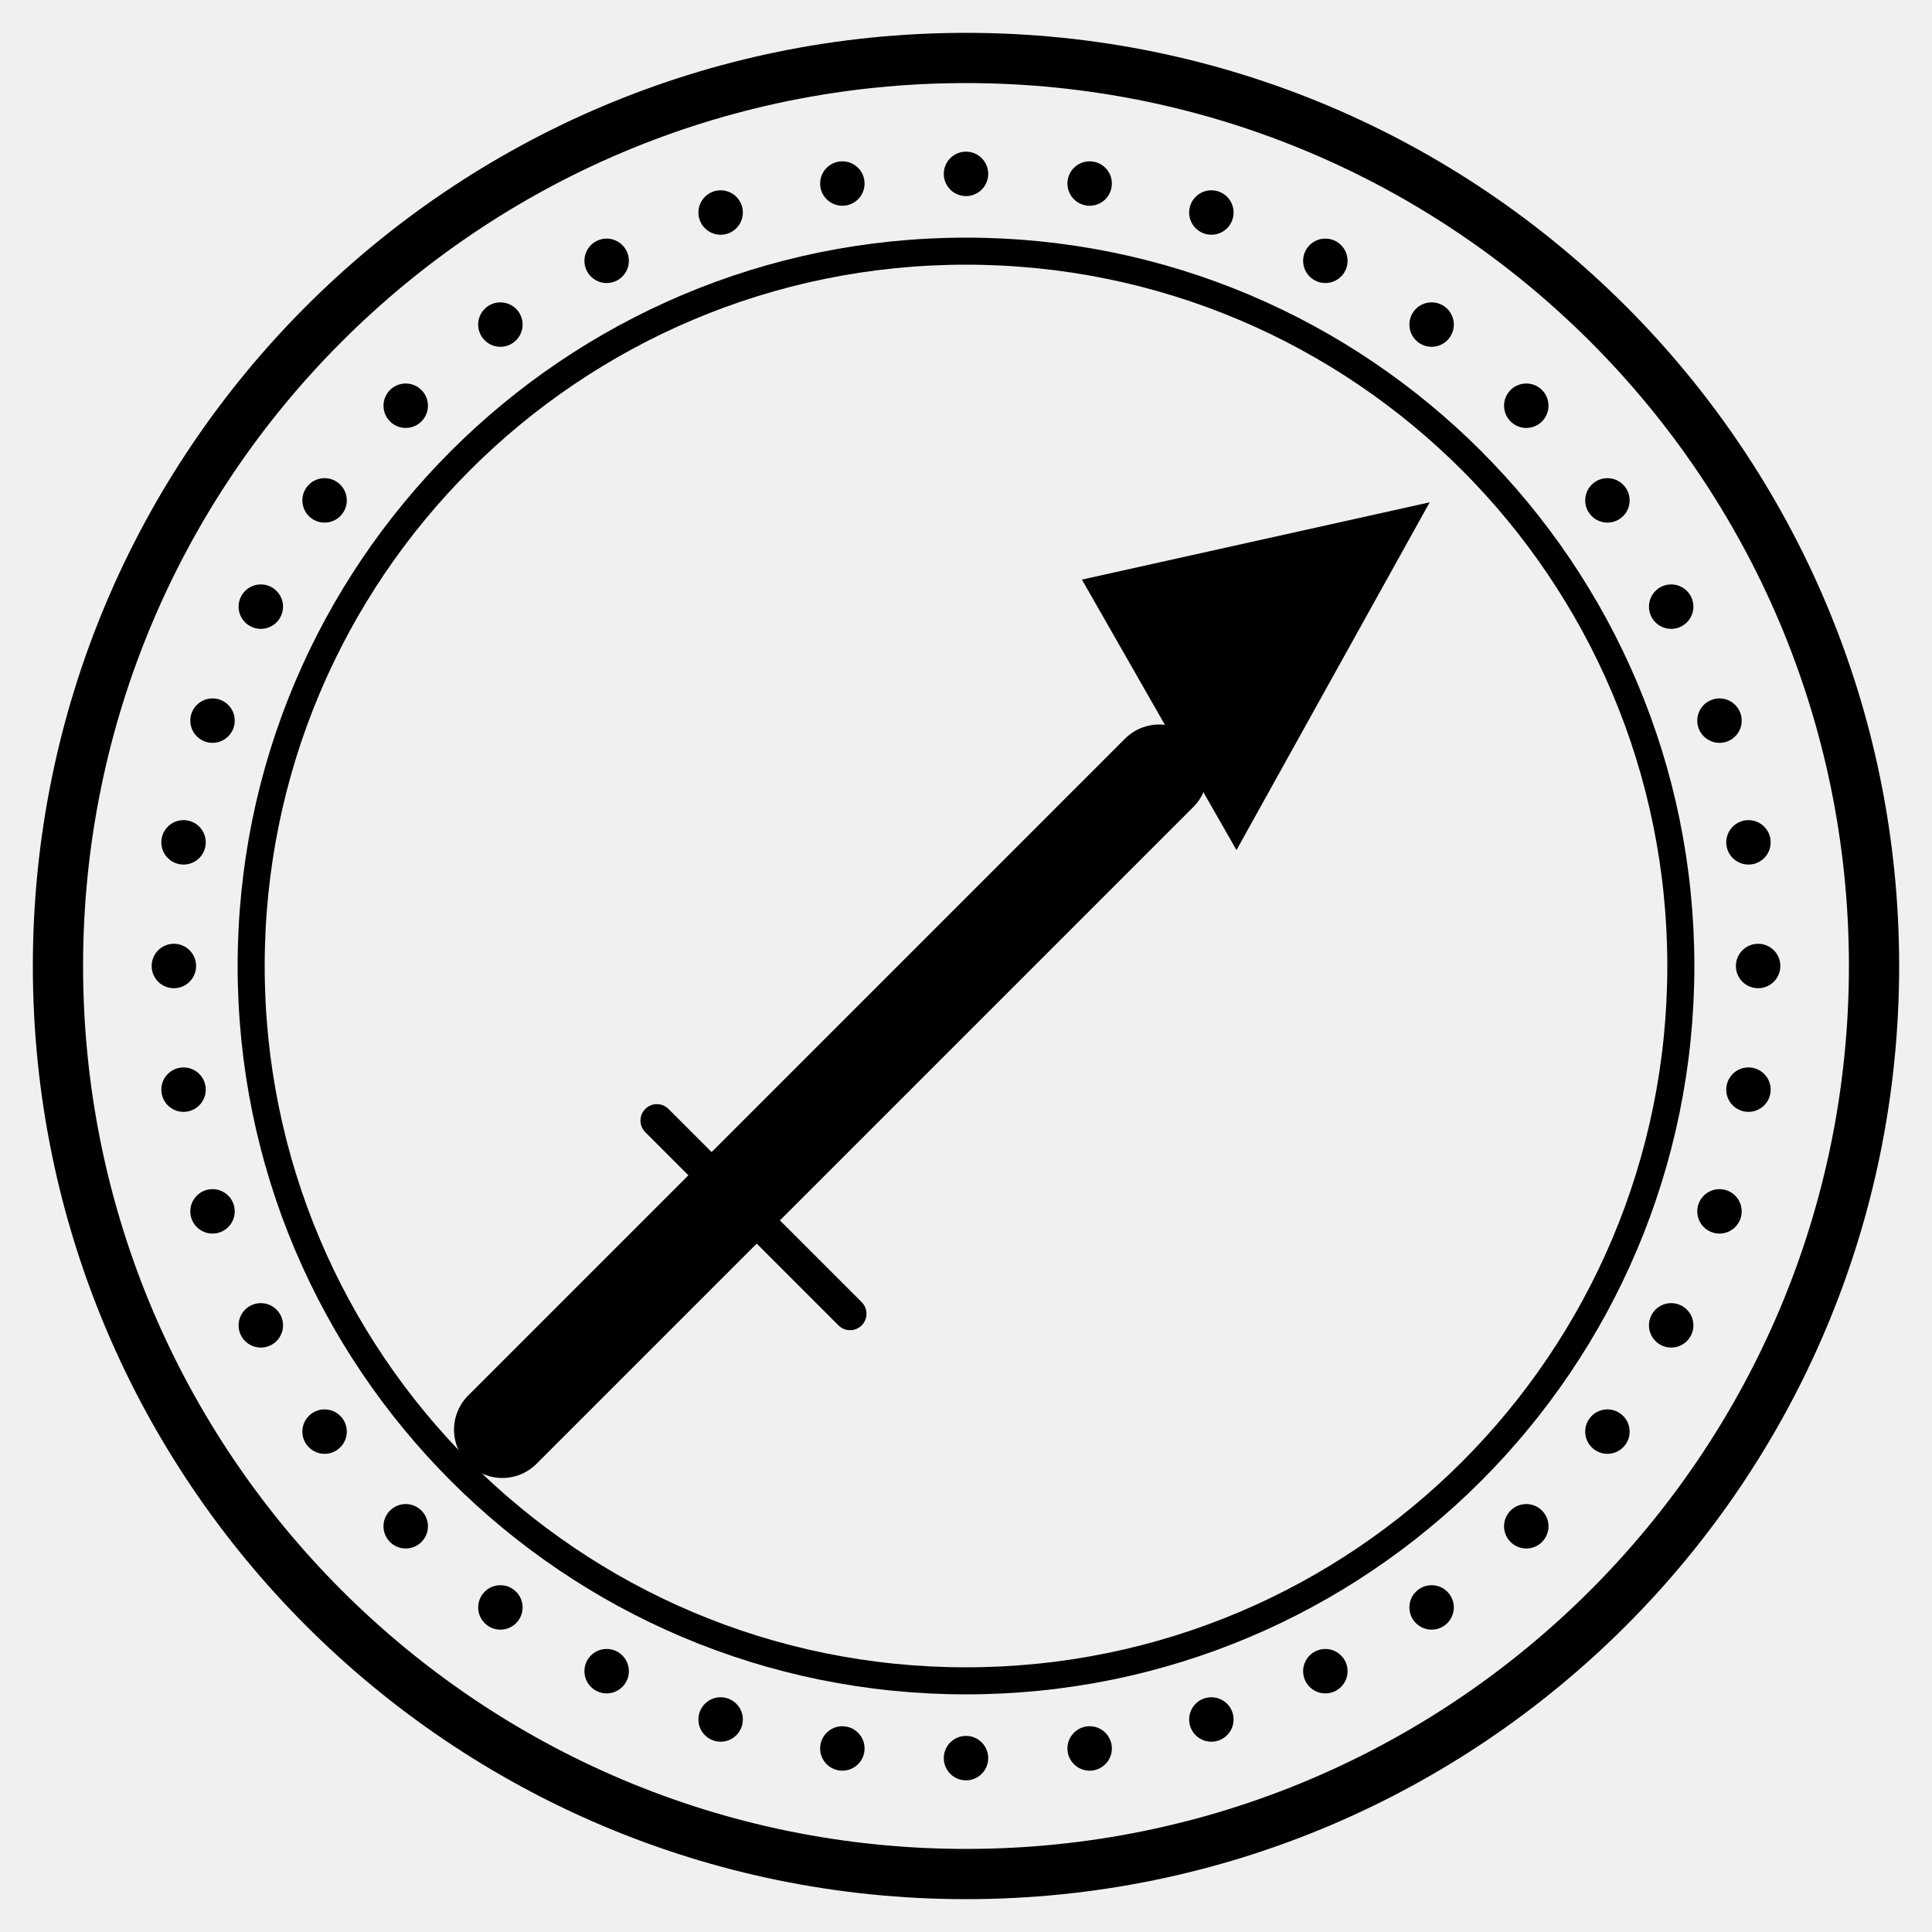
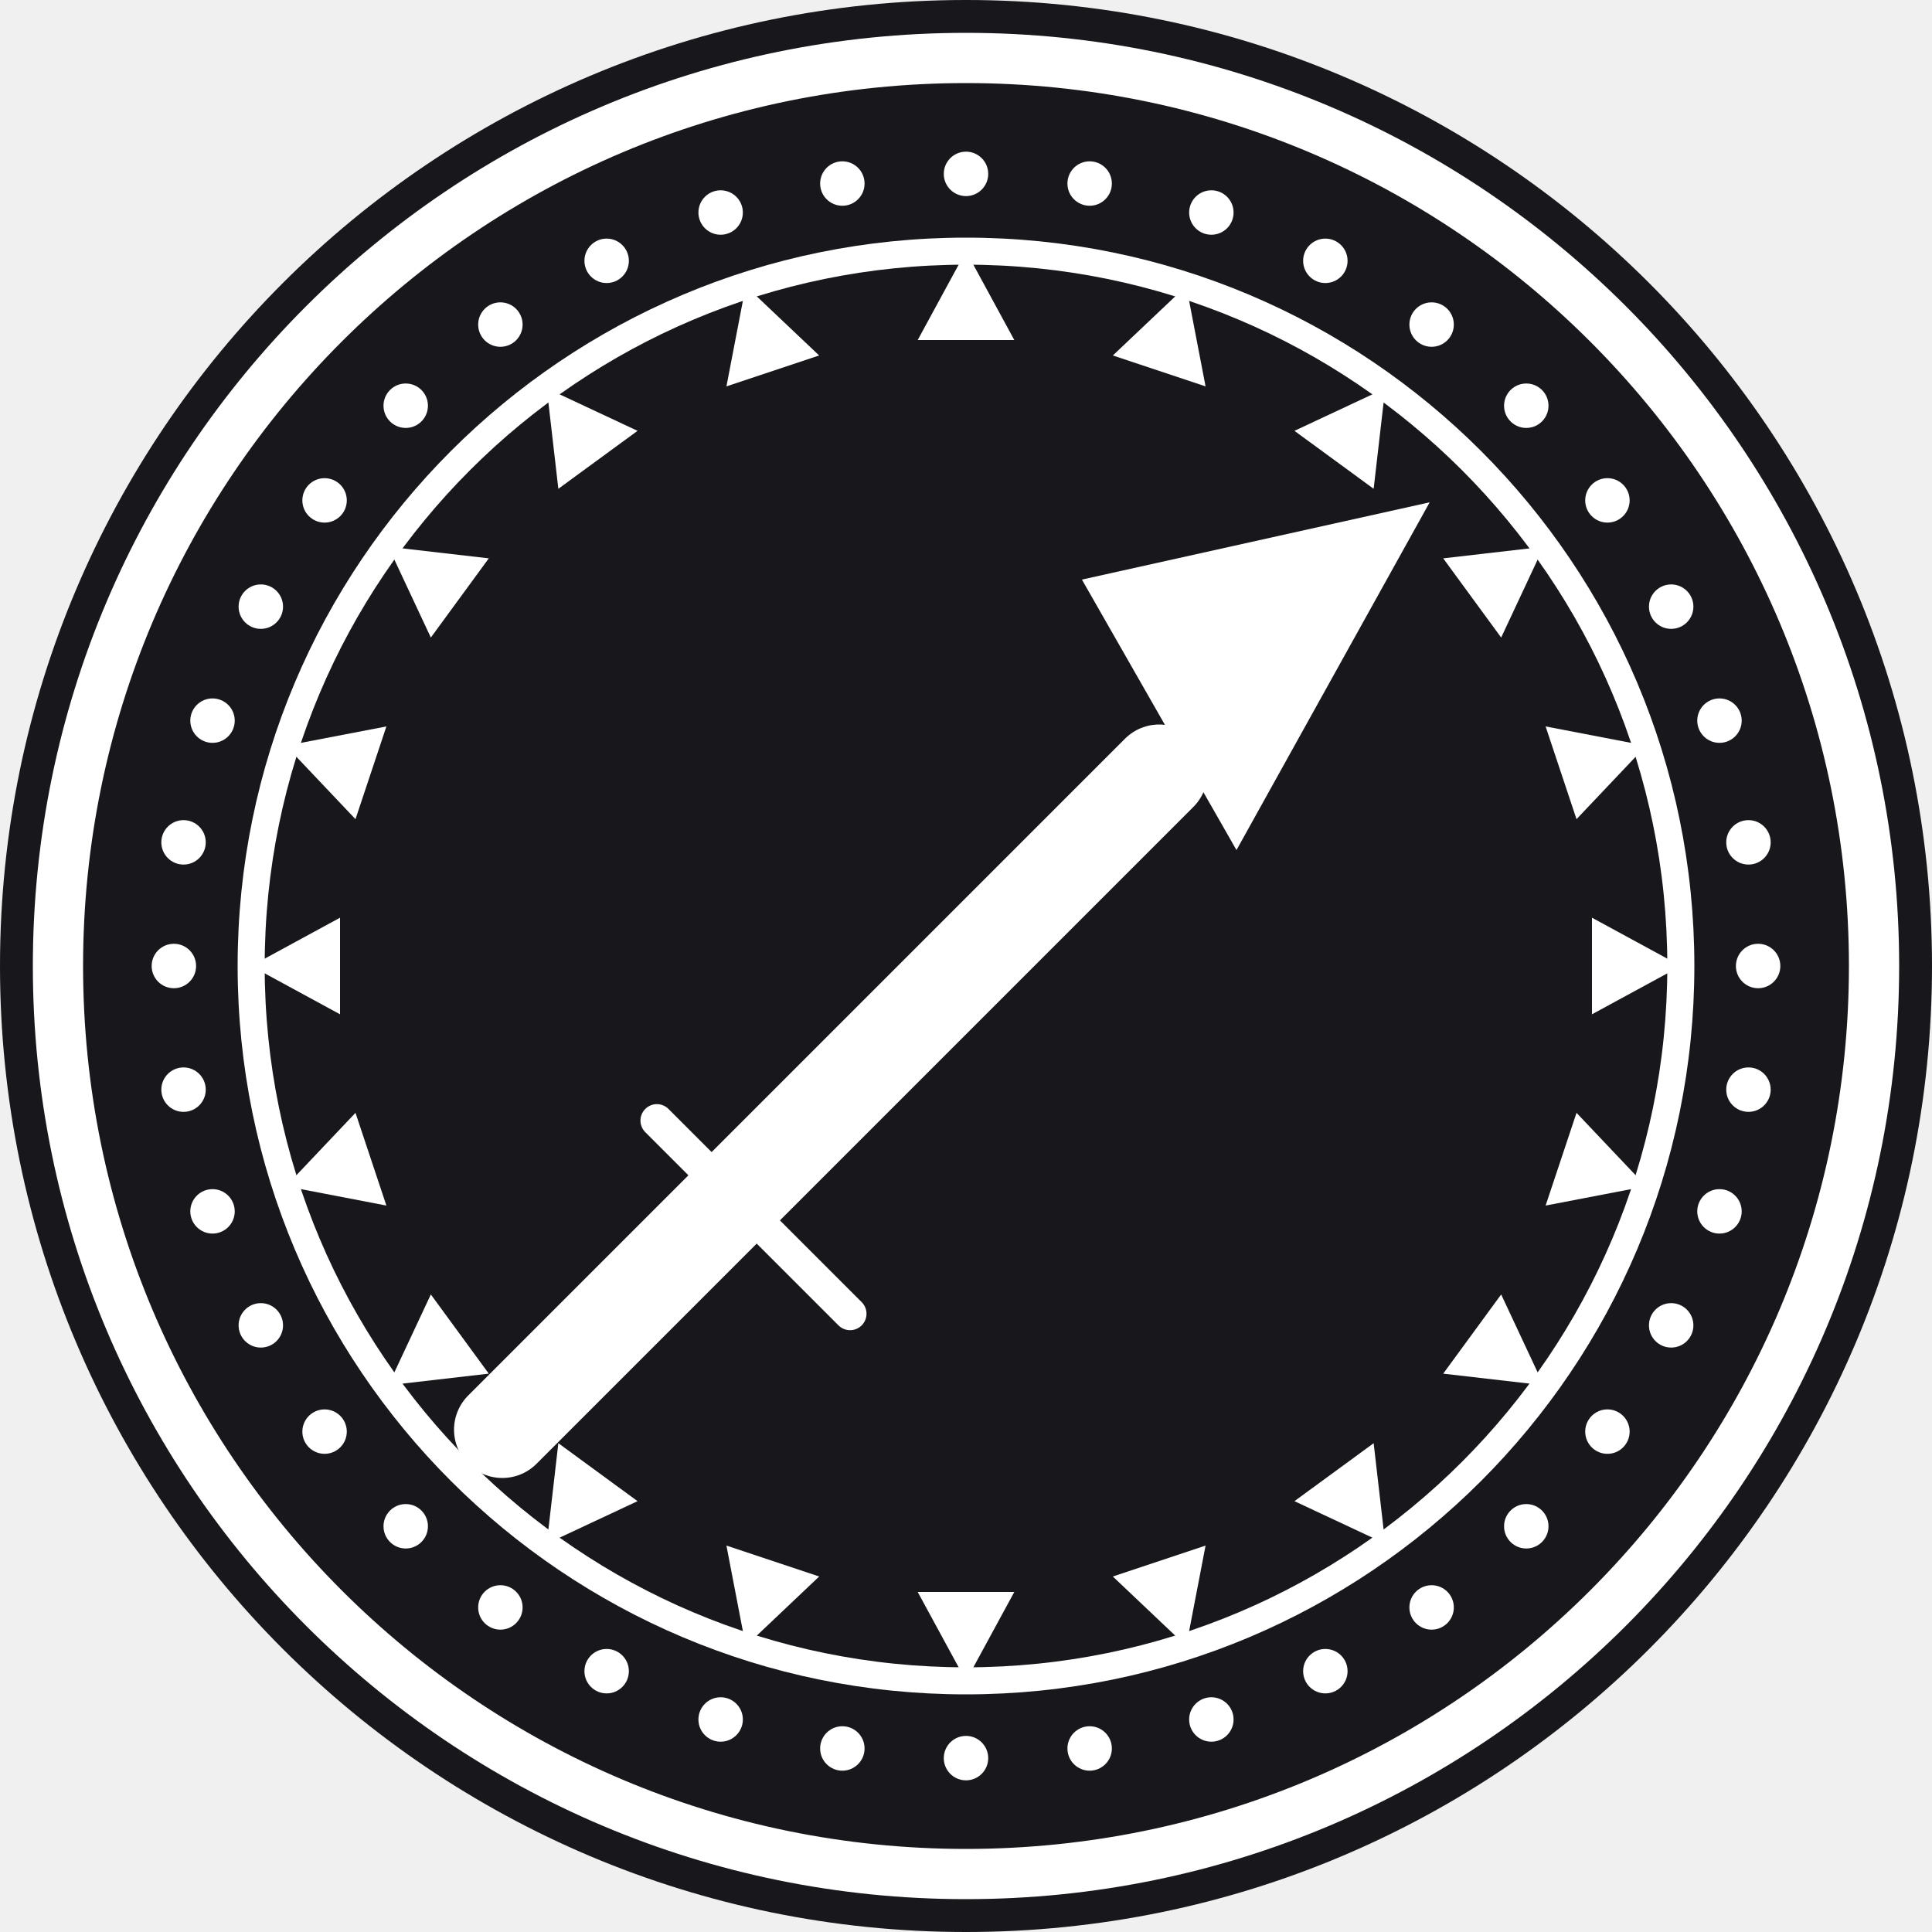
<svg xmlns="http://www.w3.org/2000/svg" viewBox="0 0 100 100" width="100" height="100">
-   <circle cx="50" cy="50" r="47" fill="none" stroke="currentColor" stroke-width="2.6" />
-   <circle cx="91.0" cy="50.0" r="1.15" fill="currentColor" />
-   <circle cx="90.5" cy="56.4" r="1.15" fill="currentColor" />
-   <circle cx="89.0" cy="62.7" r="1.15" fill="currentColor" />
-   <circle cx="86.5" cy="68.6" r="1.15" fill="currentColor" />
-   <circle cx="83.2" cy="74.1" r="1.15" fill="currentColor" />
-   <circle cx="79.0" cy="79.0" r="1.15" fill="currentColor" />
-   <circle cx="74.1" cy="83.2" r="1.15" fill="currentColor" />
-   <circle cx="68.6" cy="86.5" r="1.15" fill="currentColor" />
-   <circle cx="62.7" cy="89.0" r="1.15" fill="currentColor" />
-   <circle cx="56.4" cy="90.5" r="1.15" fill="currentColor" />
-   <circle cx="50.0" cy="91.0" r="1.15" fill="currentColor" />
-   <circle cx="43.6" cy="90.5" r="1.15" fill="currentColor" />
-   <circle cx="37.3" cy="89.0" r="1.15" fill="currentColor" />
-   <circle cx="31.4" cy="86.5" r="1.15" fill="currentColor" />
-   <circle cx="25.9" cy="83.2" r="1.15" fill="currentColor" />
-   <circle cx="21.0" cy="79.0" r="1.15" fill="currentColor" />
-   <circle cx="16.8" cy="74.1" r="1.15" fill="currentColor" />
-   <circle cx="13.5" cy="68.6" r="1.15" fill="currentColor" />
-   <circle cx="11.0" cy="62.7" r="1.15" fill="currentColor" />
-   <circle cx="9.5" cy="56.4" r="1.15" fill="currentColor" />
-   <circle cx="9.0" cy="50.0" r="1.15" fill="currentColor" />
-   <circle cx="9.5" cy="43.6" r="1.15" fill="currentColor" />
-   <circle cx="11.0" cy="37.3" r="1.15" fill="currentColor" />
-   <circle cx="13.5" cy="31.4" r="1.15" fill="currentColor" />
-   <circle cx="16.8" cy="25.9" r="1.15" fill="currentColor" />
-   <circle cx="21.0" cy="21.0" r="1.15" fill="currentColor" />
-   <circle cx="25.9" cy="16.8" r="1.15" fill="currentColor" />
-   <circle cx="31.4" cy="13.5" r="1.15" fill="currentColor" />
-   <circle cx="37.3" cy="11.0" r="1.15" fill="currentColor" />
-   <circle cx="43.6" cy="9.5" r="1.15" fill="currentColor" />
-   <circle cx="50.0" cy="9.0" r="1.15" fill="currentColor" />
-   <circle cx="56.4" cy="9.5" r="1.15" fill="currentColor" />
-   <circle cx="62.7" cy="11.0" r="1.15" fill="currentColor" />
-   <circle cx="68.6" cy="13.5" r="1.15" fill="currentColor" />
-   <circle cx="74.1" cy="16.8" r="1.15" fill="currentColor" />
-   <circle cx="79.0" cy="21.0" r="1.15" fill="currentColor" />
-   <circle cx="83.2" cy="25.9" r="1.15" fill="currentColor" />
-   <circle cx="86.5" cy="31.4" r="1.15" fill="currentColor" />
-   <circle cx="89.0" cy="37.3" r="1.15" fill="currentColor" />
-   <circle cx="90.5" cy="43.6" r="1.15" fill="currentColor" />
-   <circle cx="50" cy="50" r="37" fill="none" stroke="currentColor" stroke-width="1.4" />
+   <circle cx="50" cy="50" r="50" fill="#17171c" />
+   <circle cx="50" cy="50" r="47" fill="none" stroke="#fff" stroke-width="2.6" />
+   <circle cx="91.0" cy="50.0" r="1.15" fill="#fff" />
+   <circle cx="90.5" cy="56.4" r="1.15" fill="#fff" />
+   <circle cx="89.0" cy="62.7" r="1.15" fill="#fff" />
+   <circle cx="86.5" cy="68.6" r="1.15" fill="#fff" />
+   <circle cx="83.2" cy="74.1" r="1.15" fill="#fff" />
+   <circle cx="79.0" cy="79.0" r="1.15" fill="#fff" />
+   <circle cx="74.1" cy="83.2" r="1.15" fill="#fff" />
+   <circle cx="68.6" cy="86.5" r="1.15" fill="#fff" />
+   <circle cx="62.7" cy="89.0" r="1.15" fill="#fff" />
+   <circle cx="56.4" cy="90.5" r="1.15" fill="#fff" />
+   <circle cx="50.0" cy="91.0" r="1.15" fill="#fff" />
+   <circle cx="43.6" cy="90.5" r="1.15" fill="#fff" />
+   <circle cx="37.3" cy="89.0" r="1.15" fill="#fff" />
+   <circle cx="31.4" cy="86.5" r="1.15" fill="#fff" />
+   <circle cx="25.9" cy="83.2" r="1.15" fill="#fff" />
+   <circle cx="21.0" cy="79.0" r="1.15" fill="#fff" />
+   <circle cx="16.8" cy="74.1" r="1.15" fill="#fff" />
+   <circle cx="13.5" cy="68.6" r="1.15" fill="#fff" />
+   <circle cx="11.0" cy="62.7" r="1.15" fill="#fff" />
+   <circle cx="9.5" cy="56.4" r="1.15" fill="#fff" />
+   <circle cx="9.0" cy="50.0" r="1.15" fill="#fff" />
+   <circle cx="9.5" cy="43.6" r="1.15" fill="#fff" />
+   <circle cx="11.0" cy="37.3" r="1.15" fill="#fff" />
+   <circle cx="13.5" cy="31.4" r="1.15" fill="#fff" />
+   <circle cx="16.8" cy="25.9" r="1.15" fill="#fff" />
+   <circle cx="21.0" cy="21.0" r="1.15" fill="#fff" />
+   <circle cx="25.9" cy="16.8" r="1.15" fill="#fff" />
+   <circle cx="31.4" cy="13.5" r="1.15" fill="#fff" />
+   <circle cx="37.3" cy="11.0" r="1.15" fill="#fff" />
+   <circle cx="43.6" cy="9.5" r="1.15" fill="#fff" />
+   <circle cx="50.0" cy="9.0" r="1.15" fill="#fff" />
+   <circle cx="56.4" cy="9.5" r="1.15" fill="#fff" />
+   <circle cx="62.7" cy="11.0" r="1.15" fill="#fff" />
+   <circle cx="68.6" cy="13.5" r="1.15" fill="#fff" />
+   <circle cx="74.1" cy="16.8" r="1.15" fill="#fff" />
+   <circle cx="79.0" cy="21.0" r="1.15" fill="#fff" />
+   <circle cx="83.2" cy="25.9" r="1.15" fill="#fff" />
+   <circle cx="86.5" cy="31.4" r="1.15" fill="#fff" />
+   <circle cx="89.0" cy="37.3" r="1.15" fill="#fff" />
+   <circle cx="90.5" cy="43.6" r="1.15" fill="#fff" />
+   <circle cx="50" cy="50" r="37" fill="none" stroke="#fff" stroke-width="1.4" />
  <g transform="rotate(0 50 50)">
-     <line x1="26" y1="74" x2="60" y2="40" fill="none" stroke="currentColor" stroke-width="5" stroke-linecap="round" stroke-linejoin="round" />
-     <polygon points="56,30 74,26 64,44" fill="currentColor" />
+     <line x1="26" y1="74" x2="60" y2="40" fill="none" stroke="#fff" stroke-width="5" stroke-linecap="round" stroke-linejoin="round" />
+     <polygon points="56,30 74,26 64,44" fill="#fff" />
    <polygon points="56,30 74,26 65,35" fill="none" />
-     <line x1="34" y1="58" x2="44" y2="68" fill="none" stroke="currentColor" stroke-width="1.7" stroke-linecap="round" stroke-linejoin="round" />
+     <line x1="34" y1="58" x2="44" y2="68" fill="none" stroke="#fff" stroke-width="1.7" stroke-linecap="round" stroke-linejoin="round" />
  </g>
+   <polygon points="87.0,50.0 82.4,47.5 82.4,52.5" fill="#fff" />
+   <polygon points="85.2,61.4 81.6,57.6 80.0,62.4" fill="#fff" />
+   <polygon points="79.9,71.7 77.7,67.0 74.7,71.1" fill="#fff" />
+   <polygon points="71.7,79.9 71.1,74.7 67.0,77.7" fill="#fff" />
+   <polygon points="61.4,85.2 62.4,80.0 57.6,81.6" fill="#fff" />
+   <polygon points="50.0,87.0 52.5,82.4 47.5,82.4" fill="#fff" />
+   <polygon points="38.6,85.2 42.4,81.6 37.6,80.0" fill="#fff" />
+   <polygon points="28.3,79.9 33.0,77.7 28.9,74.7" fill="#fff" />
+   <polygon points="20.1,71.7 25.3,71.1 22.3,67.0" fill="#fff" />
+   <polygon points="14.8,61.4 20.0,62.4 18.4,57.6" fill="#fff" />
+   <polygon points="13.0,50.0 17.6,52.5 17.6,47.5" fill="#fff" />
+   <polygon points="14.8,38.6 18.4,42.4 20.0,37.6" fill="#fff" />
+   <polygon points="20.1,28.3 22.3,33.0 25.3,28.9" fill="#fff" />
+   <polygon points="28.3,20.1 28.9,25.3 33.0,22.3" fill="#fff" />
+   <polygon points="38.6,14.8 37.6,20.0 42.4,18.4" fill="#fff" />
+   <polygon points="50.0,13.0 47.5,17.6 52.5,17.6" fill="#fff" />
+   <polygon points="61.4,14.8 57.6,18.4 62.4,20.0" fill="#fff" />
+   <polygon points="71.7,20.1 67.0,22.3 71.1,25.3" fill="#fff" />
+   <polygon points="79.9,28.3 74.7,28.9 77.7,33.0" fill="#fff" />
+   <polygon points="85.2,38.6 80.0,37.6 81.6,42.4" fill="#fff" />
</svg>
